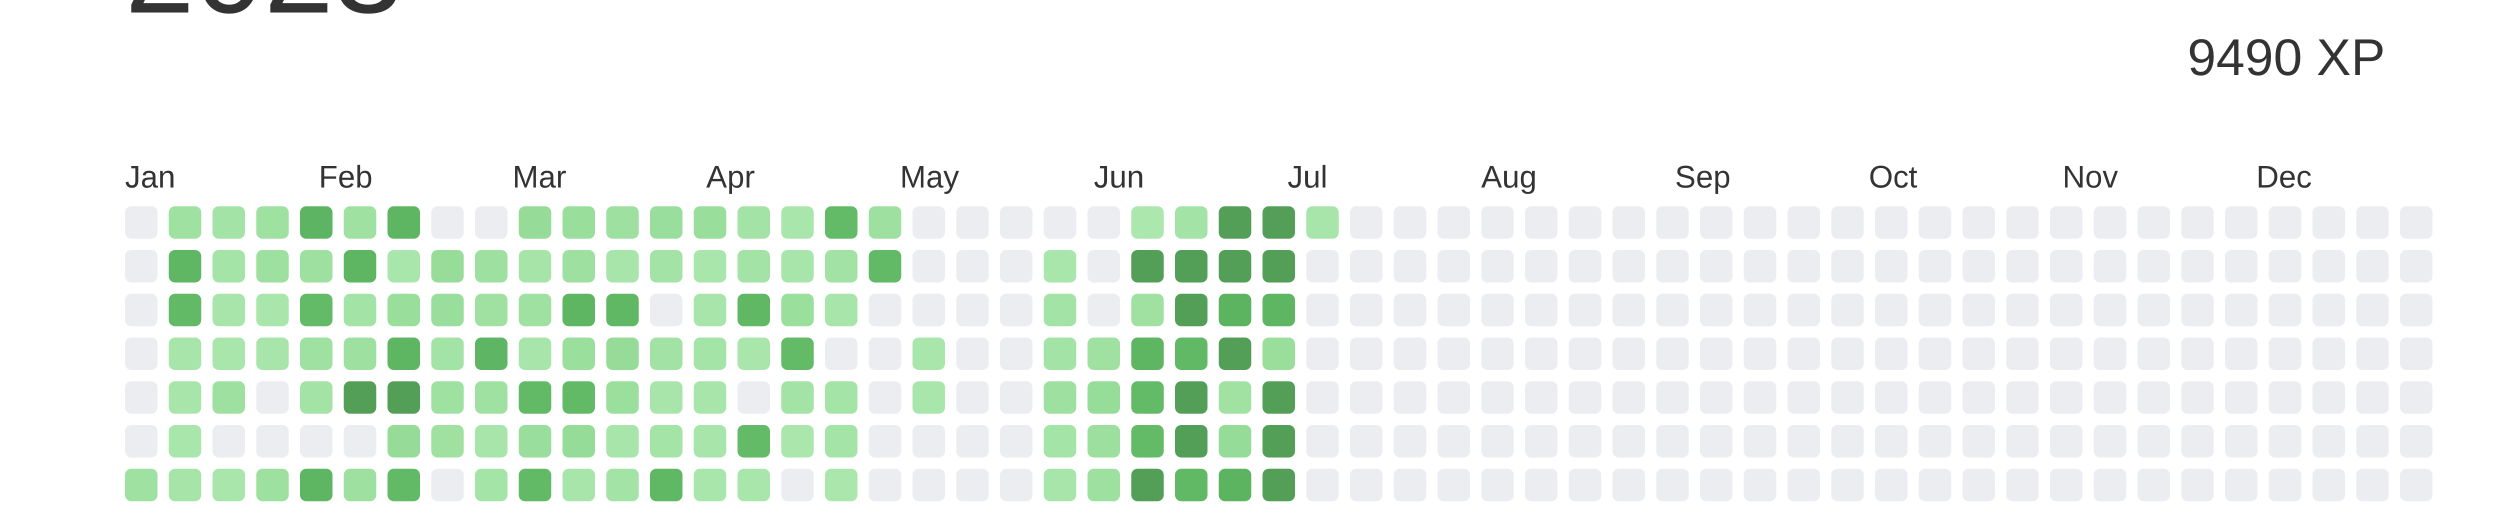
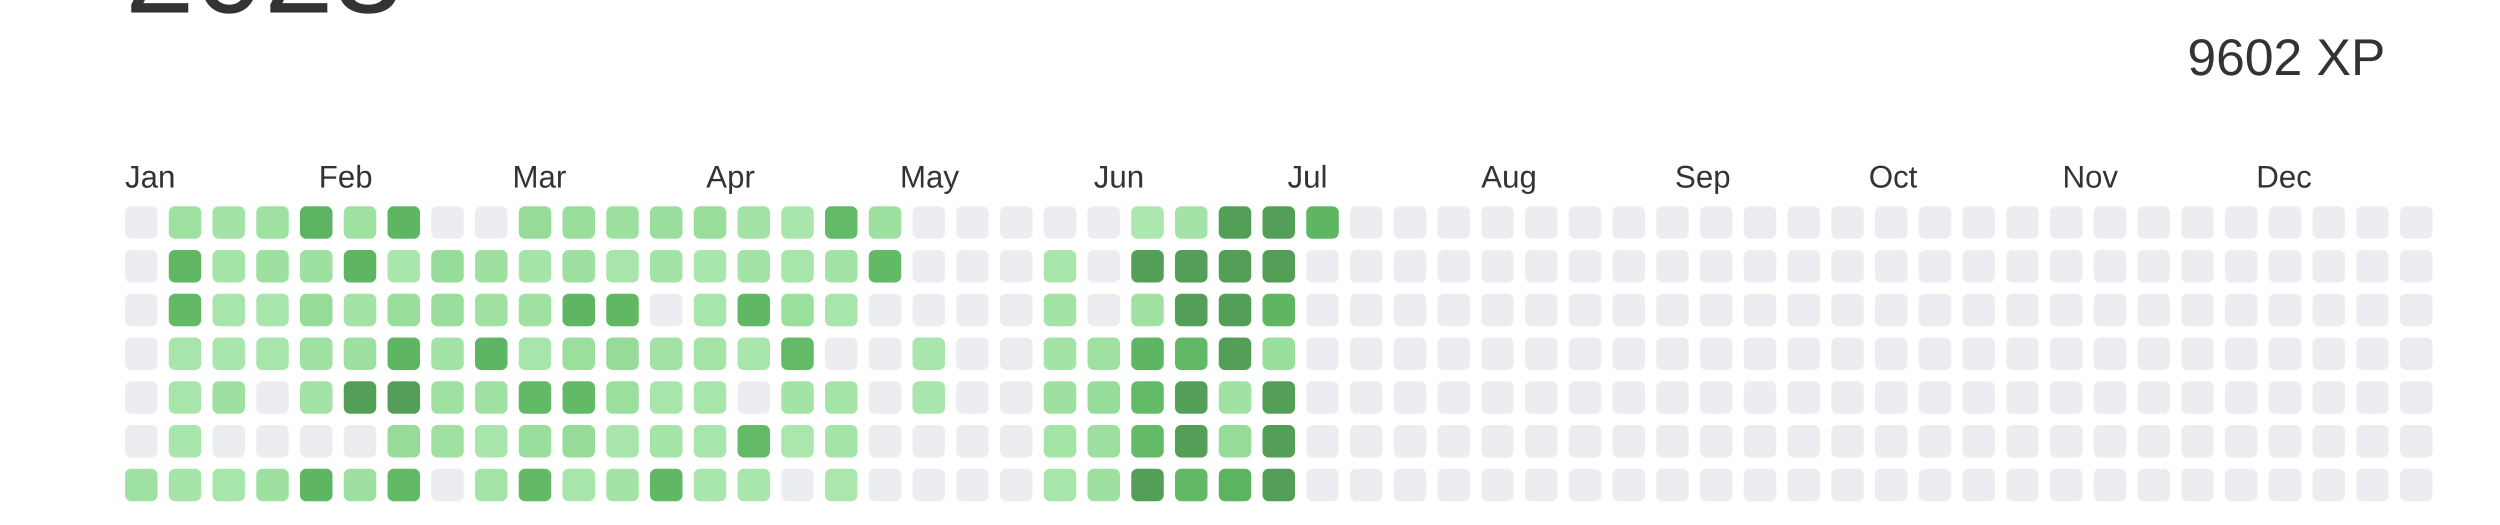
<svg xmlns="http://www.w3.org/2000/svg" baseProfile="full" height="42mm" version="1.1" viewBox="0,0,200,42" width="200mm">
  <defs />
  <rect fill="#ffffff" height="42" width="200" x="0" y="0" />
  <text alignment-baseline="hanging" fill="#333333" style="font-size:10.0px; font-family:Arial;" x="10" y="1">2023</text>
-   <text alignment-baseline="hanging" fill="#333333" style="font-size:4.125px; font-family:Arial;" x="175" y="6">9490 XP</text>
+   <text alignment-baseline="hanging" fill="#333333" style="font-size:4.125px; font-family:Arial;" x="175" y="6">9602 XP</text>
  <text fill="#333333" style="font-size:2.5px; font-family:Arial" x="10.0" y="15">Jan</text>
  <text fill="#333333" style="font-size:2.5px; font-family:Arial" x="25.5" y="15">Feb</text>
  <text fill="#333333" style="font-size:2.5px; font-family:Arial" x="41.0" y="15">Mar</text>
  <text fill="#333333" style="font-size:2.5px; font-family:Arial" x="56.5" y="15">Apr</text>
  <text fill="#333333" style="font-size:2.5px; font-family:Arial" x="72.0" y="15">May</text>
  <text fill="#333333" style="font-size:2.5px; font-family:Arial" x="87.5" y="15">Jun</text>
  <text fill="#333333" style="font-size:2.5px; font-family:Arial" x="103.0" y="15">Jul</text>
  <text fill="#333333" style="font-size:2.5px; font-family:Arial" x="118.5" y="15">Aug</text>
  <text fill="#333333" style="font-size:2.5px; font-family:Arial" x="134.0" y="15">Sep</text>
  <text fill="#333333" style="font-size:2.5px; font-family:Arial" x="149.5" y="15">Oct</text>
  <text fill="#333333" style="font-size:2.5px; font-family:Arial" x="165.0" y="15">Nov</text>
  <text fill="#333333" style="font-size:2.5px; font-family:Arial" x="180.5" y="15">Dec</text>
  <rect fill="#EBEDF0" height="2.6" rx="0.5" ry="0.5" width="2.6" x="10.0" y="16.5" />
  <rect fill="#EBEDF0" height="2.6" rx="0.5" ry="0.5" width="2.6" x="10.0" y="20.0" />
  <rect fill="#EBEDF0" height="2.6" rx="0.5" ry="0.5" width="2.6" x="10.0" y="23.5" />
  <rect fill="#EBEDF0" height="2.6" rx="0.5" ry="0.5" width="2.6" x="10.0" y="27.0" />
  <rect fill="#EBEDF0" height="2.6" rx="0.5" ry="0.5" width="2.6" x="10.0" y="30.5" />
  <rect fill="#EBEDF0" height="2.6" rx="0.5" ry="0.5" width="2.6" x="10.0" y="34.0" />
  <rect fill="#9fe1a1" height="2.6" rx="0.5" ry="0.5" width="2.6" x="10.0" y="37.5" />
  <rect fill="#9fe1a1" height="2.6" rx="0.5" ry="0.5" width="2.6" x="13.5" y="16.5" />
  <rect fill="#5fb663" height="2.6" rx="0.5" ry="0.5" width="2.6" x="13.5" y="20.0" />
  <rect fill="#62ba67" height="2.6" rx="0.5" ry="0.5" width="2.6" x="13.5" y="23.5" />
  <rect fill="#a8e5ab" height="2.6" rx="0.5" ry="0.5" width="2.6" x="13.5" y="27.0" />
  <rect fill="#a8e5ab" height="2.6" rx="0.5" ry="0.5" width="2.6" x="13.5" y="30.5" />
  <rect fill="#a9e6ab" height="2.6" rx="0.5" ry="0.5" width="2.6" x="13.5" y="34.0" />
  <rect fill="#a6e4a8" height="2.6" rx="0.5" ry="0.5" width="2.6" x="13.5" y="37.5" />
  <rect fill="#a4e3a6" height="2.6" rx="0.5" ry="0.5" width="2.6" x="17.0" y="16.5" />
  <rect fill="#a5e4a7" height="2.6" rx="0.5" ry="0.5" width="2.6" x="17.0" y="20.0" />
  <rect fill="#a8e5aa" height="2.6" rx="0.5" ry="0.5" width="2.6" x="17.0" y="23.5" />
  <rect fill="#a9e6ab" height="2.6" rx="0.5" ry="0.5" width="2.6" x="17.0" y="27.0" />
  <rect fill="#9de09f" height="2.6" rx="0.5" ry="0.5" width="2.6" x="17.0" y="30.5" />
  <rect fill="#EBEDF0" height="2.6" rx="0.5" ry="0.5" width="2.6" x="17.0" y="34.0" />
  <rect fill="#a9e6ab" height="2.6" rx="0.5" ry="0.5" width="2.6" x="17.0" y="37.5" />
  <rect fill="#9ee1a1" height="2.6" rx="0.5" ry="0.5" width="2.6" x="20.5" y="16.5" />
  <rect fill="#9de09f" height="2.6" rx="0.5" ry="0.5" width="2.6" x="20.5" y="20.0" />
  <rect fill="#a9e6ab" height="2.6" rx="0.5" ry="0.5" width="2.6" x="20.5" y="23.5" />
  <rect fill="#a8e5ab" height="2.6" rx="0.5" ry="0.5" width="2.6" x="20.5" y="27.0" />
  <rect fill="#EBEDF0" height="2.6" rx="0.5" ry="0.5" width="2.6" x="20.5" y="30.5" />
  <rect fill="#EBEDF0" height="2.6" rx="0.5" ry="0.5" width="2.6" x="20.5" y="34.0" />
  <rect fill="#9de0a0" height="2.6" rx="0.5" ry="0.5" width="2.6" x="20.5" y="37.5" />
  <rect fill="#5db462" height="2.6" rx="0.5" ry="0.5" width="2.6" x="24.0" y="16.5" />
  <rect fill="#9de0a0" height="2.6" rx="0.5" ry="0.5" width="2.6" x="24.0" y="20.0" />
-   <rect fill="#63bb68" height="2.6" rx="0.5" ry="0.5" width="2.6" x="24.0" y="23.5" />
+   <rect fill="#96dc98" height="2.6" rx="0.5" ry="0.5" width="2.6" x="24.0" y="23.5" />
  <rect fill="#9fe1a1" height="2.6" rx="0.5" ry="0.5" width="2.6" x="24.0" y="27.0" />
  <rect fill="#a3e3a6" height="2.6" rx="0.5" ry="0.5" width="2.6" x="24.0" y="30.5" />
  <rect fill="#EBEDF0" height="2.6" rx="0.5" ry="0.5" width="2.6" x="24.0" y="34.0" />
  <rect fill="#5eb562" height="2.6" rx="0.5" ry="0.5" width="2.6" x="24.0" y="37.5" />
  <rect fill="#9fe1a1" height="2.6" rx="0.5" ry="0.5" width="2.6" x="27.5" y="16.5" />
  <rect fill="#5eb663" height="2.6" rx="0.5" ry="0.5" width="2.6" x="27.5" y="20.0" />
  <rect fill="#a4e3a6" height="2.6" rx="0.5" ry="0.5" width="2.6" x="27.5" y="23.5" />
  <rect fill="#9de09f" height="2.6" rx="0.5" ry="0.5" width="2.6" x="27.5" y="27.0" />
  <rect fill="#549F57" height="2.6" rx="0.5" ry="0.5" width="2.6" x="27.5" y="30.5" />
  <rect fill="#EBEDF0" height="2.6" rx="0.5" ry="0.5" width="2.6" x="27.5" y="34.0" />
  <rect fill="#9de0a0" height="2.6" rx="0.5" ry="0.5" width="2.6" x="27.5" y="37.5" />
  <rect fill="#5eb562" height="2.6" rx="0.5" ry="0.5" width="2.6" x="31.0" y="16.5" />
  <rect fill="#a9e6ab" height="2.6" rx="0.5" ry="0.5" width="2.6" x="31.0" y="20.0" />
  <rect fill="#9ade9c" height="2.6" rx="0.5" ry="0.5" width="2.6" x="31.0" y="23.5" />
  <rect fill="#5eb562" height="2.6" rx="0.5" ry="0.5" width="2.6" x="31.0" y="27.0" />
  <rect fill="#549F57" height="2.6" rx="0.5" ry="0.5" width="2.6" x="31.0" y="30.5" />
  <rect fill="#96dc98" height="2.6" rx="0.5" ry="0.5" width="2.6" x="31.0" y="34.0" />
  <rect fill="#62ba67" height="2.6" rx="0.5" ry="0.5" width="2.6" x="31.0" y="37.5" />
  <rect fill="#EBEDF0" height="2.6" rx="0.5" ry="0.5" width="2.6" x="34.5" y="16.5" />
  <rect fill="#97dd99" height="2.6" rx="0.5" ry="0.5" width="2.6" x="34.5" y="20.0" />
  <rect fill="#99de9c" height="2.6" rx="0.5" ry="0.5" width="2.6" x="34.5" y="23.5" />
  <rect fill="#a3e3a5" height="2.6" rx="0.5" ry="0.5" width="2.6" x="34.5" y="27.0" />
  <rect fill="#9ee1a1" height="2.6" rx="0.5" ry="0.5" width="2.6" x="34.5" y="30.5" />
  <rect fill="#a0e1a2" height="2.6" rx="0.5" ry="0.5" width="2.6" x="34.5" y="34.0" />
  <rect fill="#EBEDF0" height="2.6" rx="0.5" ry="0.5" width="2.6" x="34.5" y="37.5" />
  <rect fill="#EBEDF0" height="2.6" rx="0.5" ry="0.5" width="2.6" x="38.0" y="16.5" />
  <rect fill="#9de0a0" height="2.6" rx="0.5" ry="0.5" width="2.6" x="38.0" y="20.0" />
  <rect fill="#a0e1a2" height="2.6" rx="0.5" ry="0.5" width="2.6" x="38.0" y="23.5" />
  <rect fill="#5eb563" height="2.6" rx="0.5" ry="0.5" width="2.6" x="38.0" y="27.0" />
  <rect fill="#9ee1a1" height="2.6" rx="0.5" ry="0.5" width="2.6" x="38.0" y="30.5" />
  <rect fill="#a8e5ab" height="2.6" rx="0.5" ry="0.5" width="2.6" x="38.0" y="34.0" />
  <rect fill="#a5e4a7" height="2.6" rx="0.5" ry="0.5" width="2.6" x="38.0" y="37.5" />
  <rect fill="#96dc98" height="2.6" rx="0.5" ry="0.5" width="2.6" x="41.5" y="16.5" />
  <rect fill="#a6e4a8" height="2.6" rx="0.5" ry="0.5" width="2.6" x="41.5" y="20.0" />
  <rect fill="#9fe1a1" height="2.6" rx="0.5" ry="0.5" width="2.6" x="41.5" y="23.5" />
  <rect fill="#a8e5ab" height="2.6" rx="0.5" ry="0.5" width="2.6" x="41.5" y="27.0" />
  <rect fill="#62b966" height="2.6" rx="0.5" ry="0.5" width="2.6" x="41.5" y="30.5" />
  <rect fill="#99de9c" height="2.6" rx="0.5" ry="0.5" width="2.6" x="41.5" y="34.0" />
  <rect fill="#62ba67" height="2.6" rx="0.5" ry="0.5" width="2.6" x="41.5" y="37.5" />
  <rect fill="#9ade9c" height="2.6" rx="0.5" ry="0.5" width="2.6" x="45.0" y="16.5" />
  <rect fill="#9de09f" height="2.6" rx="0.5" ry="0.5" width="2.6" x="45.0" y="20.0" />
  <rect fill="#5eb562" height="2.6" rx="0.5" ry="0.5" width="2.6" x="45.0" y="23.5" />
  <rect fill="#9bdf9d" height="2.6" rx="0.5" ry="0.5" width="2.6" x="45.0" y="27.0" />
  <rect fill="#62ba67" height="2.6" rx="0.5" ry="0.5" width="2.6" x="45.0" y="30.5" />
  <rect fill="#96dc99" height="2.6" rx="0.5" ry="0.5" width="2.6" x="45.0" y="34.0" />
  <rect fill="#a8e5aa" height="2.6" rx="0.5" ry="0.5" width="2.6" x="45.0" y="37.5" />
  <rect fill="#9ee0a0" height="2.6" rx="0.5" ry="0.5" width="2.6" x="48.5" y="16.5" />
  <rect fill="#a8e5aa" height="2.6" rx="0.5" ry="0.5" width="2.6" x="48.5" y="20.0" />
  <rect fill="#60b764" height="2.6" rx="0.5" ry="0.5" width="2.6" x="48.5" y="23.5" />
  <rect fill="#96dc98" height="2.6" rx="0.5" ry="0.5" width="2.6" x="48.5" y="27.0" />
  <rect fill="#9bdf9d" height="2.6" rx="0.5" ry="0.5" width="2.6" x="48.5" y="30.5" />
  <rect fill="#a8e5aa" height="2.6" rx="0.5" ry="0.5" width="2.6" x="48.5" y="34.0" />
  <rect fill="#a3e3a6" height="2.6" rx="0.5" ry="0.5" width="2.6" x="48.5" y="37.5" />
  <rect fill="#9ade9d" height="2.6" rx="0.5" ry="0.5" width="2.6" x="52.0" y="16.5" />
  <rect fill="#a3e3a5" height="2.6" rx="0.5" ry="0.5" width="2.6" x="52.0" y="20.0" />
  <rect fill="#EBEDF0" height="2.6" rx="0.5" ry="0.5" width="2.6" x="52.0" y="23.5" />
  <rect fill="#a2e2a4" height="2.6" rx="0.5" ry="0.5" width="2.6" x="52.0" y="27.0" />
  <rect fill="#a8e5aa" height="2.6" rx="0.5" ry="0.5" width="2.6" x="52.0" y="30.5" />
  <rect fill="#a5e4a7" height="2.6" rx="0.5" ry="0.5" width="2.6" x="52.0" y="34.0" />
  <rect fill="#60b764" height="2.6" rx="0.5" ry="0.5" width="2.6" x="52.0" y="37.5" />
  <rect fill="#9ade9c" height="2.6" rx="0.5" ry="0.5" width="2.6" x="55.5" y="16.5" />
  <rect fill="#a9e6ab" height="2.6" rx="0.5" ry="0.5" width="2.6" x="55.5" y="20.0" />
  <rect fill="#a8e5ab" height="2.6" rx="0.5" ry="0.5" width="2.6" x="55.5" y="23.5" />
  <rect fill="#a5e4a7" height="2.6" rx="0.5" ry="0.5" width="2.6" x="55.5" y="27.0" />
  <rect fill="#a8e5ab" height="2.6" rx="0.5" ry="0.5" width="2.6" x="55.5" y="30.5" />
  <rect fill="#a8e5aa" height="2.6" rx="0.5" ry="0.5" width="2.6" x="55.5" y="34.0" />
  <rect fill="#a9e6ab" height="2.6" rx="0.5" ry="0.5" width="2.6" x="55.5" y="37.5" />
  <rect fill="#a3e3a5" height="2.6" rx="0.5" ry="0.5" width="2.6" x="59.0" y="16.5" />
  <rect fill="#a4e3a6" height="2.6" rx="0.5" ry="0.5" width="2.6" x="59.0" y="20.0" />
  <rect fill="#60b764" height="2.6" rx="0.5" ry="0.5" width="2.6" x="59.0" y="23.5" />
  <rect fill="#a9e6ab" height="2.6" rx="0.5" ry="0.5" width="2.6" x="59.0" y="27.0" />
  <rect fill="#EBEDF0" height="2.6" rx="0.5" ry="0.5" width="2.6" x="59.0" y="30.5" />
  <rect fill="#63bb68" height="2.6" rx="0.5" ry="0.5" width="2.6" x="59.0" y="34.0" />
  <rect fill="#a9e6ab" height="2.6" rx="0.5" ry="0.5" width="2.6" x="59.0" y="37.5" />
  <rect fill="#a9e6ab" height="2.6" rx="0.5" ry="0.5" width="2.6" x="62.5" y="16.5" />
  <rect fill="#a8e5aa" height="2.6" rx="0.5" ry="0.5" width="2.6" x="62.5" y="20.0" />
  <rect fill="#9bdf9d" height="2.6" rx="0.5" ry="0.5" width="2.6" x="62.5" y="23.5" />
  <rect fill="#63bb68" height="2.6" rx="0.5" ry="0.5" width="2.6" x="62.5" y="27.0" />
  <rect fill="#a3e3a6" height="2.6" rx="0.5" ry="0.5" width="2.6" x="62.5" y="30.5" />
  <rect fill="#abe6ad" height="2.6" rx="0.5" ry="0.5" width="2.6" x="62.5" y="34.0" />
  <rect fill="#EBEDF0" height="2.6" rx="0.5" ry="0.5" width="2.6" x="62.5" y="37.5" />
  <rect fill="#63bb68" height="2.6" rx="0.5" ry="0.5" width="2.6" x="66.0" y="16.5" />
  <rect fill="#a2e2a4" height="2.6" rx="0.5" ry="0.5" width="2.6" x="66.0" y="20.0" />
  <rect fill="#a8e5ab" height="2.6" rx="0.5" ry="0.5" width="2.6" x="66.0" y="23.5" />
  <rect fill="#EBEDF0" height="2.6" rx="0.5" ry="0.5" width="2.6" x="66.0" y="27.0" />
  <rect fill="#a5e4a7" height="2.6" rx="0.5" ry="0.5" width="2.6" x="66.0" y="30.5" />
  <rect fill="#a5e4a7" height="2.6" rx="0.5" ry="0.5" width="2.6" x="66.0" y="34.0" />
  <rect fill="#abe6ad" height="2.6" rx="0.5" ry="0.5" width="2.6" x="66.0" y="37.5" />
  <rect fill="#9ee0a0" height="2.6" rx="0.5" ry="0.5" width="2.6" x="69.5" y="16.5" />
  <rect fill="#62ba67" height="2.6" rx="0.5" ry="0.5" width="2.6" x="69.5" y="20.0" />
  <rect fill="#EBEDF0" height="2.6" rx="0.5" ry="0.5" width="2.6" x="69.5" y="23.5" />
  <rect fill="#EBEDF0" height="2.6" rx="0.5" ry="0.5" width="2.6" x="69.5" y="27.0" />
  <rect fill="#EBEDF0" height="2.6" rx="0.5" ry="0.5" width="2.6" x="69.5" y="30.5" />
  <rect fill="#EBEDF0" height="2.6" rx="0.5" ry="0.5" width="2.6" x="69.5" y="34.0" />
  <rect fill="#EBEDF0" height="2.6" rx="0.5" ry="0.5" width="2.6" x="69.5" y="37.5" />
  <rect fill="#EBEDF0" height="2.6" rx="0.5" ry="0.5" width="2.6" x="73.0" y="16.5" />
  <rect fill="#EBEDF0" height="2.6" rx="0.5" ry="0.5" width="2.6" x="73.0" y="20.0" />
  <rect fill="#EBEDF0" height="2.6" rx="0.5" ry="0.5" width="2.6" x="73.0" y="23.5" />
  <rect fill="#a9e6ab" height="2.6" rx="0.5" ry="0.5" width="2.6" x="73.0" y="27.0" />
  <rect fill="#a9e6ab" height="2.6" rx="0.5" ry="0.5" width="2.6" x="73.0" y="30.5" />
  <rect fill="#EBEDF0" height="2.6" rx="0.5" ry="0.5" width="2.6" x="73.0" y="34.0" />
  <rect fill="#EBEDF0" height="2.6" rx="0.5" ry="0.5" width="2.6" x="73.0" y="37.5" />
  <rect fill="#EBEDF0" height="2.6" rx="0.5" ry="0.5" width="2.6" x="76.5" y="16.5" />
  <rect fill="#EBEDF0" height="2.6" rx="0.5" ry="0.5" width="2.6" x="76.5" y="20.0" />
  <rect fill="#EBEDF0" height="2.6" rx="0.5" ry="0.5" width="2.6" x="76.5" y="23.5" />
  <rect fill="#EBEDF0" height="2.6" rx="0.5" ry="0.5" width="2.6" x="76.5" y="27.0" />
  <rect fill="#EBEDF0" height="2.6" rx="0.5" ry="0.5" width="2.6" x="76.5" y="30.5" />
  <rect fill="#EBEDF0" height="2.6" rx="0.5" ry="0.5" width="2.6" x="76.5" y="34.0" />
  <rect fill="#EBEDF0" height="2.6" rx="0.5" ry="0.5" width="2.6" x="76.5" y="37.5" />
  <rect fill="#EBEDF0" height="2.6" rx="0.5" ry="0.5" width="2.6" x="80.0" y="16.5" />
  <rect fill="#EBEDF0" height="2.6" rx="0.5" ry="0.5" width="2.6" x="80.0" y="20.0" />
  <rect fill="#EBEDF0" height="2.6" rx="0.5" ry="0.5" width="2.6" x="80.0" y="23.5" />
  <rect fill="#EBEDF0" height="2.6" rx="0.5" ry="0.5" width="2.6" x="80.0" y="27.0" />
  <rect fill="#EBEDF0" height="2.6" rx="0.5" ry="0.5" width="2.6" x="80.0" y="30.5" />
  <rect fill="#EBEDF0" height="2.6" rx="0.5" ry="0.5" width="2.6" x="80.0" y="34.0" />
  <rect fill="#EBEDF0" height="2.6" rx="0.5" ry="0.5" width="2.6" x="80.0" y="37.5" />
  <rect fill="#EBEDF0" height="2.6" rx="0.5" ry="0.5" width="2.6" x="83.5" y="16.5" />
  <rect fill="#a9e6ab" height="2.6" rx="0.5" ry="0.5" width="2.6" x="83.5" y="20.0" />
  <rect fill="#a4e3a6" height="2.6" rx="0.5" ry="0.5" width="2.6" x="83.5" y="23.5" />
  <rect fill="#a3e3a5" height="2.6" rx="0.5" ry="0.5" width="2.6" x="83.5" y="27.0" />
  <rect fill="#9ee0a0" height="2.6" rx="0.5" ry="0.5" width="2.6" x="83.5" y="30.5" />
  <rect fill="#a5e4a7" height="2.6" rx="0.5" ry="0.5" width="2.6" x="83.5" y="34.0" />
  <rect fill="#a8e5ab" height="2.6" rx="0.5" ry="0.5" width="2.6" x="83.5" y="37.5" />
  <rect fill="#EBEDF0" height="2.6" rx="0.5" ry="0.5" width="2.6" x="87.0" y="16.5" />
  <rect fill="#EBEDF0" height="2.6" rx="0.5" ry="0.5" width="2.6" x="87.0" y="20.0" />
  <rect fill="#EBEDF0" height="2.6" rx="0.5" ry="0.5" width="2.6" x="87.0" y="23.5" />
  <rect fill="#a0e1a2" height="2.6" rx="0.5" ry="0.5" width="2.6" x="87.0" y="27.0" />
  <rect fill="#97dd9a" height="2.6" rx="0.5" ry="0.5" width="2.6" x="87.0" y="30.5" />
  <rect fill="#9cdf9f" height="2.6" rx="0.5" ry="0.5" width="2.6" x="87.0" y="34.0" />
  <rect fill="#9de0a0" height="2.6" rx="0.5" ry="0.5" width="2.6" x="87.0" y="37.5" />
  <rect fill="#ace7ae" height="2.6" rx="0.5" ry="0.5" width="2.6" x="90.5" y="16.5" />
  <rect fill="#549F57" height="2.6" rx="0.5" ry="0.5" width="2.6" x="90.5" y="20.0" />
  <rect fill="#a0e1a2" height="2.6" rx="0.5" ry="0.5" width="2.6" x="90.5" y="23.5" />
  <rect fill="#5eb562" height="2.6" rx="0.5" ry="0.5" width="2.6" x="90.5" y="27.0" />
  <rect fill="#63ba67" height="2.6" rx="0.5" ry="0.5" width="2.6" x="90.5" y="30.5" />
  <rect fill="#63bb68" height="2.6" rx="0.5" ry="0.5" width="2.6" x="90.5" y="34.0" />
  <rect fill="#549F57" height="2.6" rx="0.5" ry="0.5" width="2.6" x="90.5" y="37.5" />
  <rect fill="#a4e3a6" height="2.6" rx="0.5" ry="0.5" width="2.6" x="94.0" y="16.5" />
  <rect fill="#549F57" height="2.6" rx="0.5" ry="0.5" width="2.6" x="94.0" y="20.0" />
  <rect fill="#549F57" height="2.6" rx="0.5" ry="0.5" width="2.6" x="94.0" y="23.5" />
  <rect fill="#61b966" height="2.6" rx="0.5" ry="0.5" width="2.6" x="94.0" y="27.0" />
  <rect fill="#549F57" height="2.6" rx="0.5" ry="0.5" width="2.6" x="94.0" y="30.5" />
  <rect fill="#549F57" height="2.6" rx="0.5" ry="0.5" width="2.6" x="94.0" y="34.0" />
  <rect fill="#61b865" height="2.6" rx="0.5" ry="0.5" width="2.6" x="94.0" y="37.5" />
  <rect fill="#549F57" height="2.6" rx="0.5" ry="0.5" width="2.6" x="97.5" y="16.5" />
  <rect fill="#549F57" height="2.6" rx="0.5" ry="0.5" width="2.6" x="97.5" y="20.0" />
-   <rect fill="#5cb360" height="2.6" rx="0.5" ry="0.5" width="2.6" x="97.5" y="23.5" />
+   <rect fill="#549F57" height="2.6" rx="0.5" ry="0.5" width="2.6" x="97.5" y="23.5" />
  <rect fill="#549F57" height="2.6" rx="0.5" ry="0.5" width="2.6" x="97.5" y="27.0" />
  <rect fill="#a1e2a3" height="2.6" rx="0.5" ry="0.5" width="2.6" x="97.5" y="30.5" />
  <rect fill="#96dc99" height="2.6" rx="0.5" ry="0.5" width="2.6" x="97.5" y="34.0" />
  <rect fill="#5cb360" height="2.6" rx="0.5" ry="0.5" width="2.6" x="97.5" y="37.5" />
  <rect fill="#549F57" height="2.6" rx="0.5" ry="0.5" width="2.6" x="101.0" y="16.5" />
  <rect fill="#549F57" height="2.6" rx="0.5" ry="0.5" width="2.6" x="101.0" y="20.0" />
  <rect fill="#5eb562" height="2.6" rx="0.5" ry="0.5" width="2.6" x="101.0" y="23.5" />
  <rect fill="#9ade9c" height="2.6" rx="0.5" ry="0.5" width="2.6" x="101.0" y="27.0" />
  <rect fill="#549F57" height="2.6" rx="0.5" ry="0.5" width="2.6" x="101.0" y="30.5" />
  <rect fill="#549F57" height="2.6" rx="0.5" ry="0.5" width="2.6" x="101.0" y="34.0" />
  <rect fill="#549F57" height="2.6" rx="0.5" ry="0.5" width="2.6" x="101.0" y="37.5" />
-   <rect fill="#a8e5aa" height="2.6" rx="0.5" ry="0.5" width="2.6" x="104.5" y="16.5" />
+   <rect fill="#5eb562" height="2.6" rx="0.5" ry="0.5" width="2.6" x="104.5" y="16.5" />
  <rect fill="#EBEDF0" height="2.6" rx="0.5" ry="0.5" width="2.6" x="104.5" y="20.0" />
  <rect fill="#EBEDF0" height="2.6" rx="0.5" ry="0.5" width="2.6" x="104.5" y="23.5" />
  <rect fill="#EBEDF0" height="2.6" rx="0.5" ry="0.5" width="2.6" x="104.5" y="27.0" />
  <rect fill="#EBEDF0" height="2.6" rx="0.5" ry="0.5" width="2.6" x="104.5" y="30.5" />
  <rect fill="#EBEDF0" height="2.6" rx="0.5" ry="0.5" width="2.6" x="104.5" y="34.0" />
  <rect fill="#EBEDF0" height="2.6" rx="0.5" ry="0.5" width="2.6" x="104.5" y="37.5" />
  <rect fill="#EBEDF0" height="2.6" rx="0.5" ry="0.5" width="2.6" x="108.0" y="16.5" />
  <rect fill="#EBEDF0" height="2.6" rx="0.5" ry="0.5" width="2.6" x="108.0" y="20.0" />
  <rect fill="#EBEDF0" height="2.6" rx="0.5" ry="0.5" width="2.6" x="108.0" y="23.5" />
  <rect fill="#EBEDF0" height="2.6" rx="0.5" ry="0.5" width="2.6" x="108.0" y="27.0" />
  <rect fill="#EBEDF0" height="2.6" rx="0.5" ry="0.5" width="2.6" x="108.0" y="30.5" />
  <rect fill="#EBEDF0" height="2.6" rx="0.5" ry="0.5" width="2.6" x="108.0" y="34.0" />
  <rect fill="#EBEDF0" height="2.6" rx="0.5" ry="0.5" width="2.6" x="108.0" y="37.5" />
  <rect fill="#EBEDF0" height="2.6" rx="0.5" ry="0.5" width="2.6" x="111.5" y="16.5" />
  <rect fill="#EBEDF0" height="2.6" rx="0.5" ry="0.5" width="2.6" x="111.5" y="20.0" />
  <rect fill="#EBEDF0" height="2.6" rx="0.5" ry="0.5" width="2.6" x="111.5" y="23.5" />
  <rect fill="#EBEDF0" height="2.6" rx="0.5" ry="0.5" width="2.6" x="111.5" y="27.0" />
  <rect fill="#EBEDF0" height="2.6" rx="0.5" ry="0.5" width="2.6" x="111.5" y="30.5" />
  <rect fill="#EBEDF0" height="2.6" rx="0.5" ry="0.5" width="2.6" x="111.5" y="34.0" />
  <rect fill="#EBEDF0" height="2.6" rx="0.5" ry="0.5" width="2.6" x="111.5" y="37.5" />
  <rect fill="#EBEDF0" height="2.6" rx="0.5" ry="0.5" width="2.6" x="115.0" y="16.5" />
  <rect fill="#EBEDF0" height="2.6" rx="0.5" ry="0.5" width="2.6" x="115.0" y="20.0" />
  <rect fill="#EBEDF0" height="2.6" rx="0.5" ry="0.5" width="2.6" x="115.0" y="23.5" />
  <rect fill="#EBEDF0" height="2.6" rx="0.5" ry="0.5" width="2.6" x="115.0" y="27.0" />
  <rect fill="#EBEDF0" height="2.6" rx="0.5" ry="0.5" width="2.6" x="115.0" y="30.5" />
  <rect fill="#EBEDF0" height="2.6" rx="0.5" ry="0.5" width="2.6" x="115.0" y="34.0" />
  <rect fill="#EBEDF0" height="2.6" rx="0.5" ry="0.5" width="2.6" x="115.0" y="37.5" />
  <rect fill="#EBEDF0" height="2.6" rx="0.5" ry="0.5" width="2.6" x="118.5" y="16.5" />
  <rect fill="#EBEDF0" height="2.6" rx="0.5" ry="0.5" width="2.6" x="118.5" y="20.0" />
  <rect fill="#EBEDF0" height="2.6" rx="0.5" ry="0.5" width="2.6" x="118.5" y="23.5" />
  <rect fill="#EBEDF0" height="2.6" rx="0.5" ry="0.5" width="2.6" x="118.5" y="27.0" />
  <rect fill="#EBEDF0" height="2.6" rx="0.5" ry="0.5" width="2.6" x="118.5" y="30.5" />
  <rect fill="#EBEDF0" height="2.6" rx="0.5" ry="0.5" width="2.6" x="118.5" y="34.0" />
  <rect fill="#EBEDF0" height="2.6" rx="0.5" ry="0.5" width="2.6" x="118.5" y="37.5" />
  <rect fill="#EBEDF0" height="2.6" rx="0.5" ry="0.5" width="2.6" x="122.0" y="16.5" />
  <rect fill="#EBEDF0" height="2.6" rx="0.5" ry="0.5" width="2.6" x="122.0" y="20.0" />
  <rect fill="#EBEDF0" height="2.6" rx="0.5" ry="0.5" width="2.6" x="122.0" y="23.5" />
  <rect fill="#EBEDF0" height="2.6" rx="0.5" ry="0.5" width="2.6" x="122.0" y="27.0" />
  <rect fill="#EBEDF0" height="2.6" rx="0.5" ry="0.5" width="2.6" x="122.0" y="30.5" />
  <rect fill="#EBEDF0" height="2.6" rx="0.5" ry="0.5" width="2.6" x="122.0" y="34.0" />
  <rect fill="#EBEDF0" height="2.6" rx="0.5" ry="0.5" width="2.6" x="122.0" y="37.5" />
  <rect fill="#EBEDF0" height="2.6" rx="0.5" ry="0.5" width="2.6" x="125.5" y="16.5" />
  <rect fill="#EBEDF0" height="2.6" rx="0.5" ry="0.5" width="2.6" x="125.5" y="20.0" />
  <rect fill="#EBEDF0" height="2.6" rx="0.5" ry="0.5" width="2.6" x="125.5" y="23.5" />
  <rect fill="#EBEDF0" height="2.6" rx="0.5" ry="0.5" width="2.6" x="125.5" y="27.0" />
  <rect fill="#EBEDF0" height="2.6" rx="0.5" ry="0.5" width="2.6" x="125.5" y="30.5" />
  <rect fill="#EBEDF0" height="2.6" rx="0.5" ry="0.5" width="2.6" x="125.5" y="34.0" />
  <rect fill="#EBEDF0" height="2.6" rx="0.5" ry="0.5" width="2.6" x="125.5" y="37.5" />
  <rect fill="#EBEDF0" height="2.6" rx="0.5" ry="0.5" width="2.6" x="129.0" y="16.5" />
  <rect fill="#EBEDF0" height="2.6" rx="0.5" ry="0.5" width="2.6" x="129.0" y="20.0" />
  <rect fill="#EBEDF0" height="2.6" rx="0.5" ry="0.5" width="2.6" x="129.0" y="23.5" />
  <rect fill="#EBEDF0" height="2.6" rx="0.5" ry="0.5" width="2.6" x="129.0" y="27.0" />
  <rect fill="#EBEDF0" height="2.6" rx="0.5" ry="0.5" width="2.6" x="129.0" y="30.5" />
  <rect fill="#EBEDF0" height="2.6" rx="0.5" ry="0.5" width="2.6" x="129.0" y="34.0" />
  <rect fill="#EBEDF0" height="2.6" rx="0.5" ry="0.5" width="2.6" x="129.0" y="37.5" />
  <rect fill="#EBEDF0" height="2.6" rx="0.5" ry="0.5" width="2.6" x="132.5" y="16.5" />
  <rect fill="#EBEDF0" height="2.6" rx="0.5" ry="0.5" width="2.6" x="132.5" y="20.0" />
  <rect fill="#EBEDF0" height="2.6" rx="0.5" ry="0.5" width="2.6" x="132.5" y="23.5" />
  <rect fill="#EBEDF0" height="2.6" rx="0.5" ry="0.5" width="2.6" x="132.5" y="27.0" />
  <rect fill="#EBEDF0" height="2.6" rx="0.5" ry="0.5" width="2.6" x="132.5" y="30.5" />
  <rect fill="#EBEDF0" height="2.6" rx="0.5" ry="0.5" width="2.6" x="132.5" y="34.0" />
  <rect fill="#EBEDF0" height="2.6" rx="0.5" ry="0.5" width="2.6" x="132.5" y="37.5" />
  <rect fill="#EBEDF0" height="2.6" rx="0.5" ry="0.5" width="2.6" x="136.0" y="16.5" />
  <rect fill="#EBEDF0" height="2.6" rx="0.5" ry="0.5" width="2.6" x="136.0" y="20.0" />
  <rect fill="#EBEDF0" height="2.6" rx="0.5" ry="0.5" width="2.6" x="136.0" y="23.5" />
  <rect fill="#EBEDF0" height="2.6" rx="0.5" ry="0.5" width="2.6" x="136.0" y="27.0" />
  <rect fill="#EBEDF0" height="2.6" rx="0.5" ry="0.5" width="2.6" x="136.0" y="30.5" />
  <rect fill="#EBEDF0" height="2.6" rx="0.5" ry="0.5" width="2.6" x="136.0" y="34.0" />
  <rect fill="#EBEDF0" height="2.6" rx="0.5" ry="0.5" width="2.6" x="136.0" y="37.5" />
  <rect fill="#EBEDF0" height="2.6" rx="0.5" ry="0.5" width="2.6" x="139.5" y="16.5" />
  <rect fill="#EBEDF0" height="2.6" rx="0.5" ry="0.5" width="2.6" x="139.5" y="20.0" />
  <rect fill="#EBEDF0" height="2.6" rx="0.5" ry="0.5" width="2.6" x="139.5" y="23.5" />
  <rect fill="#EBEDF0" height="2.6" rx="0.5" ry="0.5" width="2.6" x="139.5" y="27.0" />
  <rect fill="#EBEDF0" height="2.6" rx="0.5" ry="0.5" width="2.6" x="139.5" y="30.5" />
  <rect fill="#EBEDF0" height="2.6" rx="0.5" ry="0.5" width="2.6" x="139.5" y="34.0" />
  <rect fill="#EBEDF0" height="2.6" rx="0.5" ry="0.5" width="2.6" x="139.5" y="37.5" />
  <rect fill="#EBEDF0" height="2.6" rx="0.5" ry="0.5" width="2.6" x="143.0" y="16.5" />
  <rect fill="#EBEDF0" height="2.6" rx="0.5" ry="0.5" width="2.6" x="143.0" y="20.0" />
  <rect fill="#EBEDF0" height="2.6" rx="0.5" ry="0.5" width="2.6" x="143.0" y="23.5" />
  <rect fill="#EBEDF0" height="2.6" rx="0.5" ry="0.5" width="2.6" x="143.0" y="27.0" />
  <rect fill="#EBEDF0" height="2.6" rx="0.5" ry="0.5" width="2.6" x="143.0" y="30.5" />
  <rect fill="#EBEDF0" height="2.6" rx="0.5" ry="0.5" width="2.6" x="143.0" y="34.0" />
  <rect fill="#EBEDF0" height="2.6" rx="0.5" ry="0.5" width="2.6" x="143.0" y="37.5" />
  <rect fill="#EBEDF0" height="2.6" rx="0.5" ry="0.5" width="2.6" x="146.5" y="16.5" />
  <rect fill="#EBEDF0" height="2.6" rx="0.5" ry="0.5" width="2.6" x="146.5" y="20.0" />
  <rect fill="#EBEDF0" height="2.6" rx="0.5" ry="0.5" width="2.6" x="146.5" y="23.5" />
  <rect fill="#EBEDF0" height="2.6" rx="0.5" ry="0.5" width="2.6" x="146.5" y="27.0" />
  <rect fill="#EBEDF0" height="2.6" rx="0.5" ry="0.5" width="2.6" x="146.5" y="30.5" />
  <rect fill="#EBEDF0" height="2.6" rx="0.5" ry="0.5" width="2.6" x="146.5" y="34.0" />
  <rect fill="#EBEDF0" height="2.6" rx="0.5" ry="0.5" width="2.6" x="146.5" y="37.5" />
  <rect fill="#EBEDF0" height="2.6" rx="0.5" ry="0.5" width="2.6" x="150.0" y="16.5" />
  <rect fill="#EBEDF0" height="2.6" rx="0.5" ry="0.5" width="2.6" x="150.0" y="20.0" />
  <rect fill="#EBEDF0" height="2.6" rx="0.5" ry="0.5" width="2.6" x="150.0" y="23.5" />
  <rect fill="#EBEDF0" height="2.6" rx="0.5" ry="0.5" width="2.6" x="150.0" y="27.0" />
  <rect fill="#EBEDF0" height="2.6" rx="0.5" ry="0.5" width="2.6" x="150.0" y="30.5" />
  <rect fill="#EBEDF0" height="2.6" rx="0.5" ry="0.5" width="2.6" x="150.0" y="34.0" />
  <rect fill="#EBEDF0" height="2.6" rx="0.5" ry="0.5" width="2.6" x="150.0" y="37.5" />
  <rect fill="#EBEDF0" height="2.6" rx="0.5" ry="0.5" width="2.6" x="153.5" y="16.5" />
  <rect fill="#EBEDF0" height="2.6" rx="0.5" ry="0.5" width="2.6" x="153.5" y="20.0" />
  <rect fill="#EBEDF0" height="2.6" rx="0.5" ry="0.5" width="2.6" x="153.5" y="23.5" />
  <rect fill="#EBEDF0" height="2.6" rx="0.5" ry="0.5" width="2.6" x="153.5" y="27.0" />
  <rect fill="#EBEDF0" height="2.6" rx="0.5" ry="0.5" width="2.6" x="153.5" y="30.5" />
  <rect fill="#EBEDF0" height="2.6" rx="0.5" ry="0.5" width="2.6" x="153.5" y="34.0" />
  <rect fill="#EBEDF0" height="2.6" rx="0.5" ry="0.5" width="2.6" x="153.5" y="37.5" />
  <rect fill="#EBEDF0" height="2.6" rx="0.5" ry="0.5" width="2.6" x="157.0" y="16.5" />
  <rect fill="#EBEDF0" height="2.6" rx="0.5" ry="0.5" width="2.6" x="157.0" y="20.0" />
  <rect fill="#EBEDF0" height="2.6" rx="0.5" ry="0.5" width="2.6" x="157.0" y="23.5" />
  <rect fill="#EBEDF0" height="2.6" rx="0.5" ry="0.5" width="2.6" x="157.0" y="27.0" />
  <rect fill="#EBEDF0" height="2.6" rx="0.5" ry="0.5" width="2.6" x="157.0" y="30.5" />
  <rect fill="#EBEDF0" height="2.6" rx="0.5" ry="0.5" width="2.6" x="157.0" y="34.0" />
  <rect fill="#EBEDF0" height="2.6" rx="0.5" ry="0.5" width="2.6" x="157.0" y="37.5" />
  <rect fill="#EBEDF0" height="2.6" rx="0.5" ry="0.5" width="2.6" x="160.5" y="16.5" />
  <rect fill="#EBEDF0" height="2.6" rx="0.5" ry="0.5" width="2.6" x="160.5" y="20.0" />
  <rect fill="#EBEDF0" height="2.6" rx="0.5" ry="0.5" width="2.6" x="160.5" y="23.5" />
  <rect fill="#EBEDF0" height="2.6" rx="0.5" ry="0.5" width="2.6" x="160.5" y="27.0" />
  <rect fill="#EBEDF0" height="2.6" rx="0.5" ry="0.5" width="2.6" x="160.5" y="30.5" />
  <rect fill="#EBEDF0" height="2.6" rx="0.5" ry="0.5" width="2.6" x="160.5" y="34.0" />
  <rect fill="#EBEDF0" height="2.6" rx="0.5" ry="0.5" width="2.6" x="160.5" y="37.5" />
  <rect fill="#EBEDF0" height="2.6" rx="0.5" ry="0.5" width="2.6" x="164.0" y="16.5" />
  <rect fill="#EBEDF0" height="2.6" rx="0.5" ry="0.5" width="2.6" x="164.0" y="20.0" />
  <rect fill="#EBEDF0" height="2.6" rx="0.5" ry="0.5" width="2.6" x="164.0" y="23.5" />
  <rect fill="#EBEDF0" height="2.6" rx="0.5" ry="0.5" width="2.6" x="164.0" y="27.0" />
  <rect fill="#EBEDF0" height="2.6" rx="0.5" ry="0.5" width="2.6" x="164.0" y="30.5" />
  <rect fill="#EBEDF0" height="2.6" rx="0.5" ry="0.5" width="2.6" x="164.0" y="34.0" />
  <rect fill="#EBEDF0" height="2.6" rx="0.5" ry="0.5" width="2.6" x="164.0" y="37.5" />
  <rect fill="#EBEDF0" height="2.6" rx="0.5" ry="0.5" width="2.6" x="167.5" y="16.5" />
  <rect fill="#EBEDF0" height="2.6" rx="0.5" ry="0.5" width="2.6" x="167.5" y="20.0" />
  <rect fill="#EBEDF0" height="2.6" rx="0.5" ry="0.5" width="2.6" x="167.5" y="23.5" />
  <rect fill="#EBEDF0" height="2.6" rx="0.5" ry="0.5" width="2.6" x="167.5" y="27.0" />
  <rect fill="#EBEDF0" height="2.6" rx="0.5" ry="0.5" width="2.6" x="167.5" y="30.5" />
  <rect fill="#EBEDF0" height="2.6" rx="0.5" ry="0.5" width="2.6" x="167.5" y="34.0" />
  <rect fill="#EBEDF0" height="2.6" rx="0.5" ry="0.5" width="2.6" x="167.5" y="37.5" />
  <rect fill="#EBEDF0" height="2.6" rx="0.5" ry="0.5" width="2.6" x="171.0" y="16.5" />
  <rect fill="#EBEDF0" height="2.6" rx="0.5" ry="0.5" width="2.6" x="171.0" y="20.0" />
  <rect fill="#EBEDF0" height="2.6" rx="0.5" ry="0.5" width="2.6" x="171.0" y="23.5" />
  <rect fill="#EBEDF0" height="2.6" rx="0.5" ry="0.5" width="2.6" x="171.0" y="27.0" />
  <rect fill="#EBEDF0" height="2.6" rx="0.5" ry="0.5" width="2.6" x="171.0" y="30.5" />
  <rect fill="#EBEDF0" height="2.6" rx="0.5" ry="0.5" width="2.6" x="171.0" y="34.0" />
  <rect fill="#EBEDF0" height="2.6" rx="0.5" ry="0.5" width="2.6" x="171.0" y="37.5" />
  <rect fill="#EBEDF0" height="2.6" rx="0.5" ry="0.5" width="2.6" x="174.5" y="16.5" />
  <rect fill="#EBEDF0" height="2.6" rx="0.5" ry="0.5" width="2.6" x="174.5" y="20.0" />
  <rect fill="#EBEDF0" height="2.6" rx="0.5" ry="0.5" width="2.6" x="174.5" y="23.5" />
  <rect fill="#EBEDF0" height="2.6" rx="0.5" ry="0.5" width="2.6" x="174.5" y="27.0" />
  <rect fill="#EBEDF0" height="2.6" rx="0.5" ry="0.5" width="2.6" x="174.5" y="30.5" />
  <rect fill="#EBEDF0" height="2.6" rx="0.5" ry="0.5" width="2.6" x="174.5" y="34.0" />
  <rect fill="#EBEDF0" height="2.6" rx="0.5" ry="0.5" width="2.6" x="174.5" y="37.5" />
  <rect fill="#EBEDF0" height="2.6" rx="0.5" ry="0.5" width="2.6" x="178.0" y="16.5" />
  <rect fill="#EBEDF0" height="2.6" rx="0.5" ry="0.5" width="2.6" x="178.0" y="20.0" />
  <rect fill="#EBEDF0" height="2.6" rx="0.5" ry="0.5" width="2.6" x="178.0" y="23.5" />
  <rect fill="#EBEDF0" height="2.6" rx="0.5" ry="0.5" width="2.6" x="178.0" y="27.0" />
  <rect fill="#EBEDF0" height="2.6" rx="0.5" ry="0.5" width="2.6" x="178.0" y="30.5" />
  <rect fill="#EBEDF0" height="2.6" rx="0.5" ry="0.5" width="2.6" x="178.0" y="34.0" />
  <rect fill="#EBEDF0" height="2.6" rx="0.5" ry="0.5" width="2.6" x="178.0" y="37.5" />
  <rect fill="#EBEDF0" height="2.6" rx="0.5" ry="0.5" width="2.6" x="181.5" y="16.5" />
  <rect fill="#EBEDF0" height="2.6" rx="0.5" ry="0.5" width="2.6" x="181.5" y="20.0" />
  <rect fill="#EBEDF0" height="2.6" rx="0.5" ry="0.5" width="2.6" x="181.5" y="23.5" />
  <rect fill="#EBEDF0" height="2.6" rx="0.5" ry="0.5" width="2.6" x="181.5" y="27.0" />
  <rect fill="#EBEDF0" height="2.6" rx="0.5" ry="0.5" width="2.6" x="181.5" y="30.5" />
  <rect fill="#EBEDF0" height="2.6" rx="0.5" ry="0.5" width="2.6" x="181.5" y="34.0" />
  <rect fill="#EBEDF0" height="2.6" rx="0.5" ry="0.5" width="2.6" x="181.5" y="37.5" />
  <rect fill="#EBEDF0" height="2.6" rx="0.5" ry="0.5" width="2.6" x="185.0" y="16.5" />
  <rect fill="#EBEDF0" height="2.6" rx="0.5" ry="0.5" width="2.6" x="185.0" y="20.0" />
  <rect fill="#EBEDF0" height="2.6" rx="0.5" ry="0.5" width="2.6" x="185.0" y="23.5" />
  <rect fill="#EBEDF0" height="2.6" rx="0.5" ry="0.5" width="2.6" x="185.0" y="27.0" />
  <rect fill="#EBEDF0" height="2.6" rx="0.5" ry="0.5" width="2.6" x="185.0" y="30.5" />
  <rect fill="#EBEDF0" height="2.6" rx="0.5" ry="0.5" width="2.6" x="185.0" y="34.0" />
  <rect fill="#EBEDF0" height="2.6" rx="0.5" ry="0.5" width="2.6" x="185.0" y="37.5" />
  <rect fill="#EBEDF0" height="2.6" rx="0.5" ry="0.5" width="2.6" x="188.5" y="16.5" />
  <rect fill="#EBEDF0" height="2.6" rx="0.5" ry="0.5" width="2.6" x="188.5" y="20.0" />
  <rect fill="#EBEDF0" height="2.6" rx="0.5" ry="0.5" width="2.6" x="188.5" y="23.5" />
  <rect fill="#EBEDF0" height="2.6" rx="0.5" ry="0.5" width="2.6" x="188.5" y="27.0" />
  <rect fill="#EBEDF0" height="2.6" rx="0.5" ry="0.5" width="2.6" x="188.5" y="30.5" />
  <rect fill="#EBEDF0" height="2.6" rx="0.5" ry="0.5" width="2.6" x="188.5" y="34.0" />
  <rect fill="#EBEDF0" height="2.6" rx="0.5" ry="0.5" width="2.6" x="188.5" y="37.5" />
  <rect fill="#EBEDF0" height="2.6" rx="0.5" ry="0.5" width="2.6" x="192.0" y="16.5" />
  <rect fill="#EBEDF0" height="2.6" rx="0.5" ry="0.5" width="2.6" x="192.0" y="20.0" />
  <rect fill="#EBEDF0" height="2.6" rx="0.5" ry="0.5" width="2.6" x="192.0" y="23.5" />
  <rect fill="#EBEDF0" height="2.6" rx="0.5" ry="0.5" width="2.6" x="192.0" y="27.0" />
  <rect fill="#EBEDF0" height="2.6" rx="0.5" ry="0.5" width="2.6" x="192.0" y="30.5" />
  <rect fill="#EBEDF0" height="2.6" rx="0.5" ry="0.5" width="2.6" x="192.0" y="34.0" />
  <rect fill="#EBEDF0" height="2.6" rx="0.5" ry="0.5" width="2.6" x="192.0" y="37.5" />
</svg>
